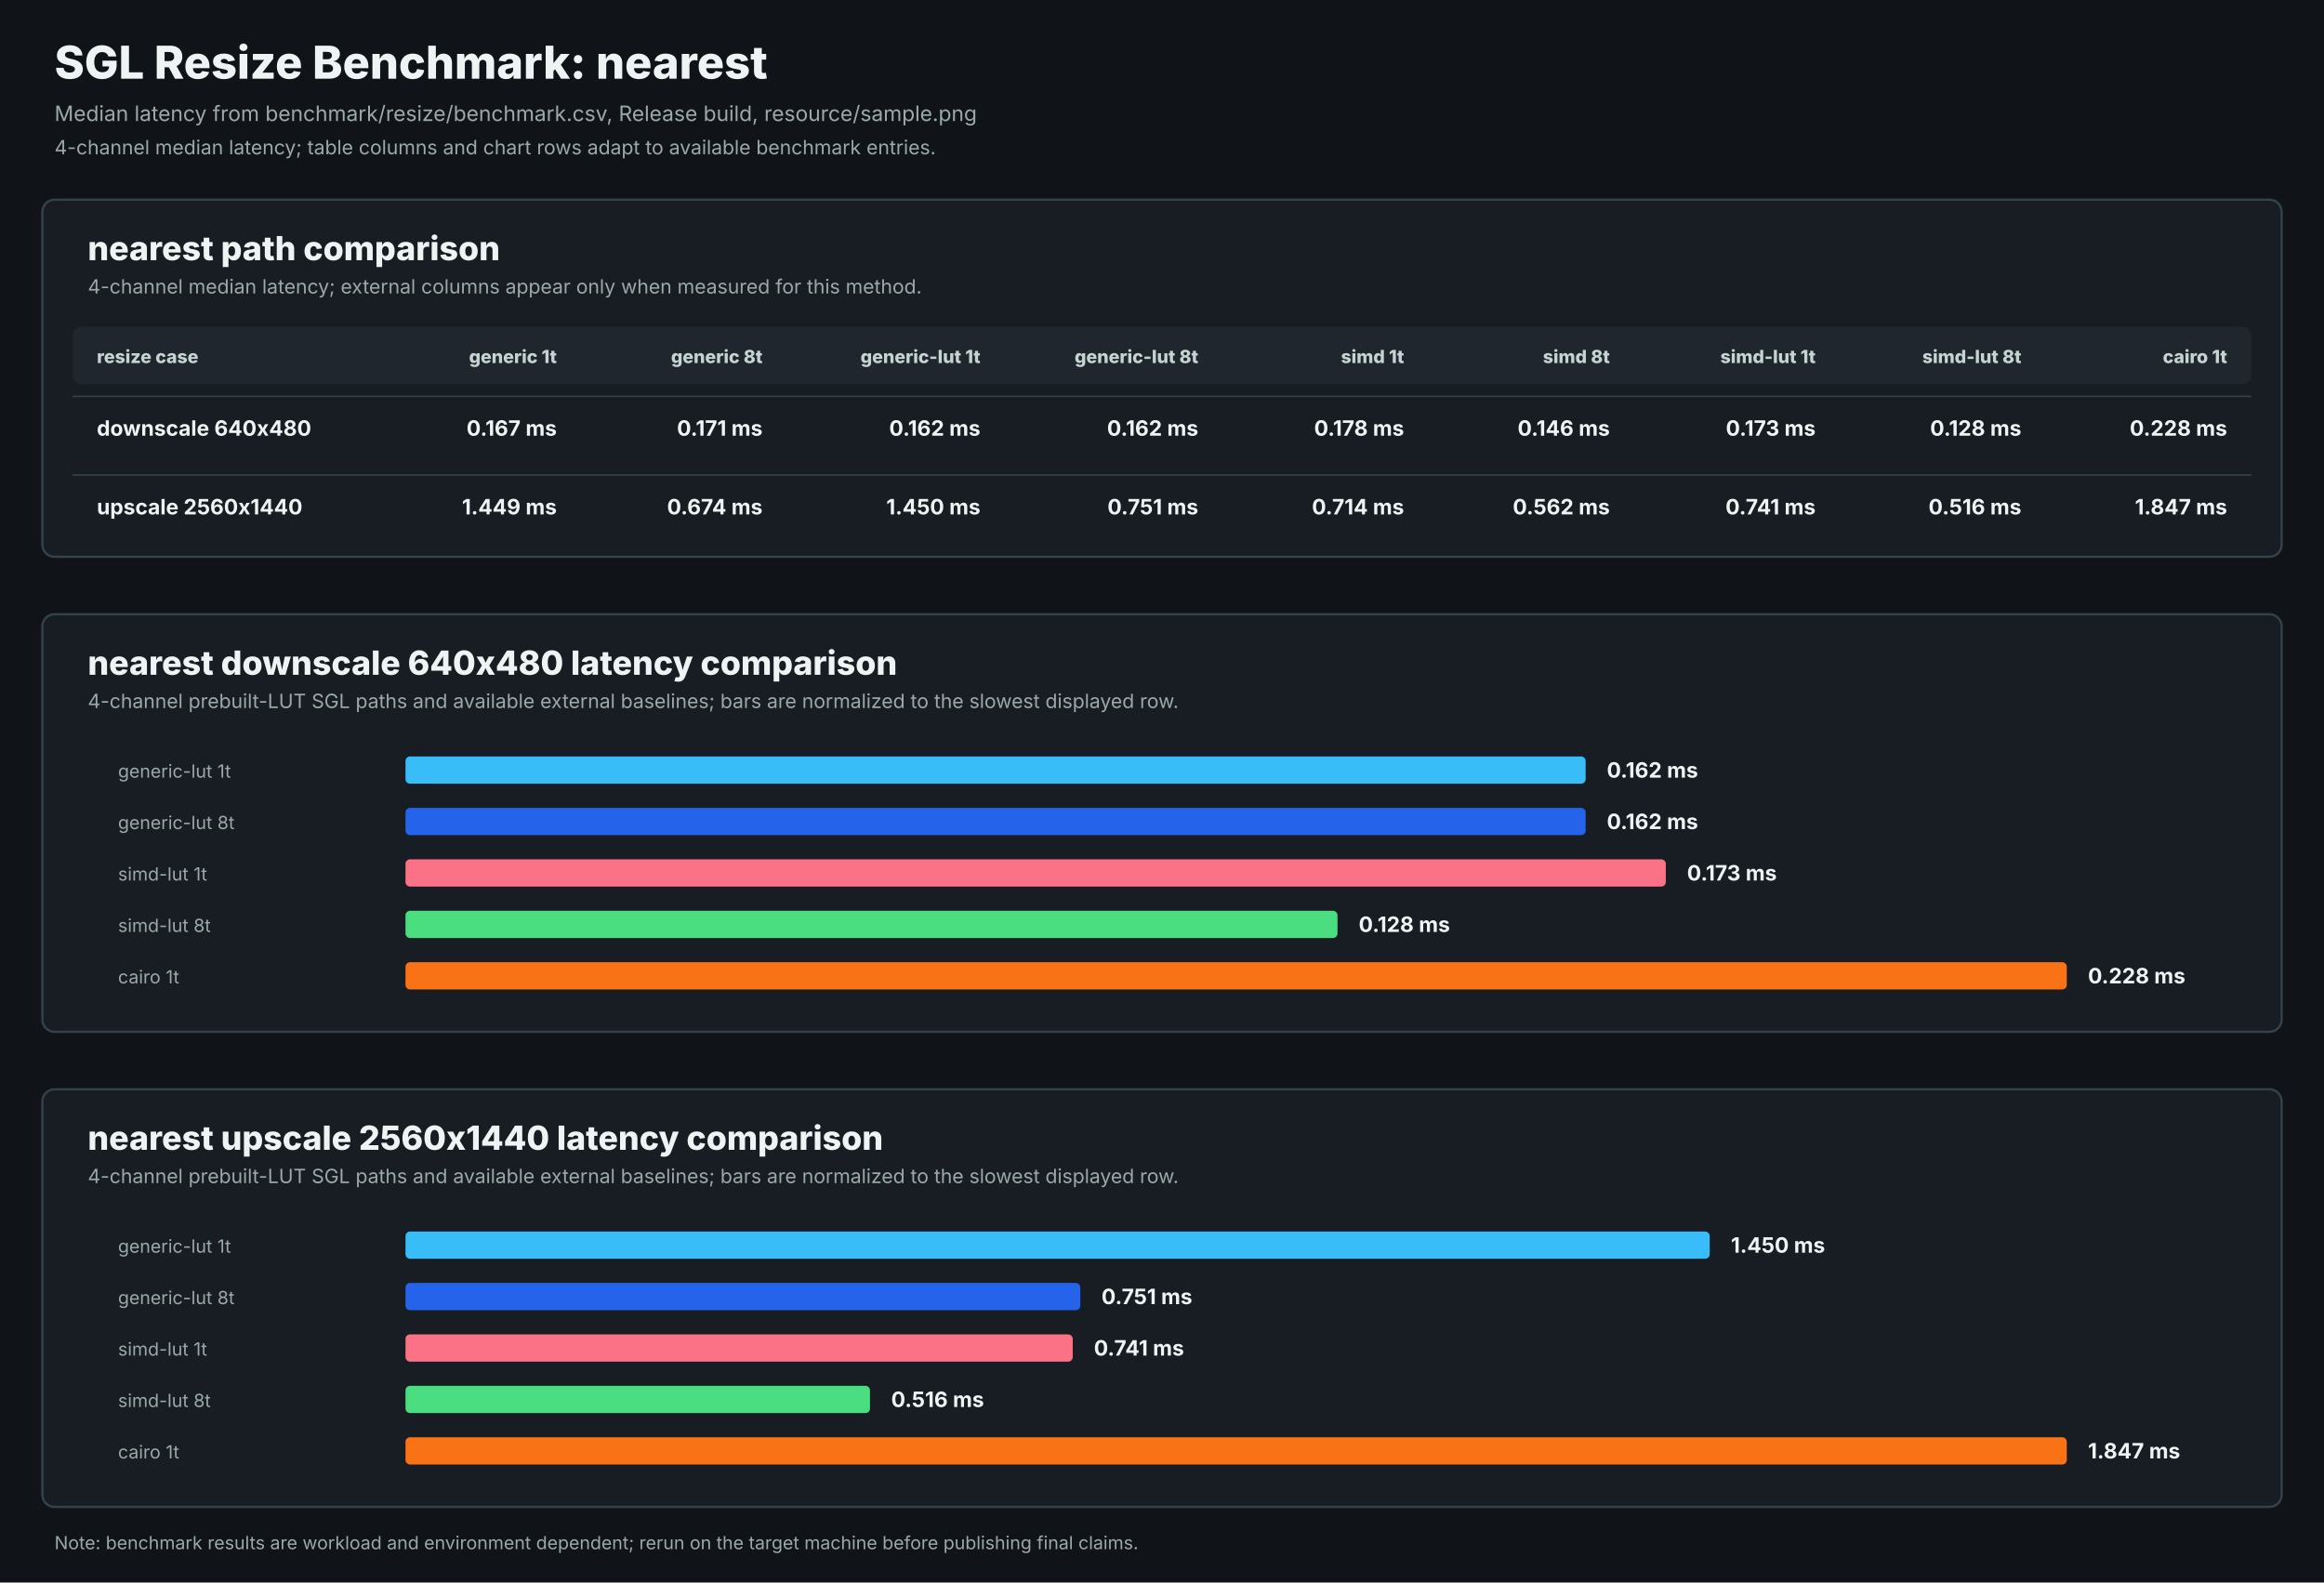
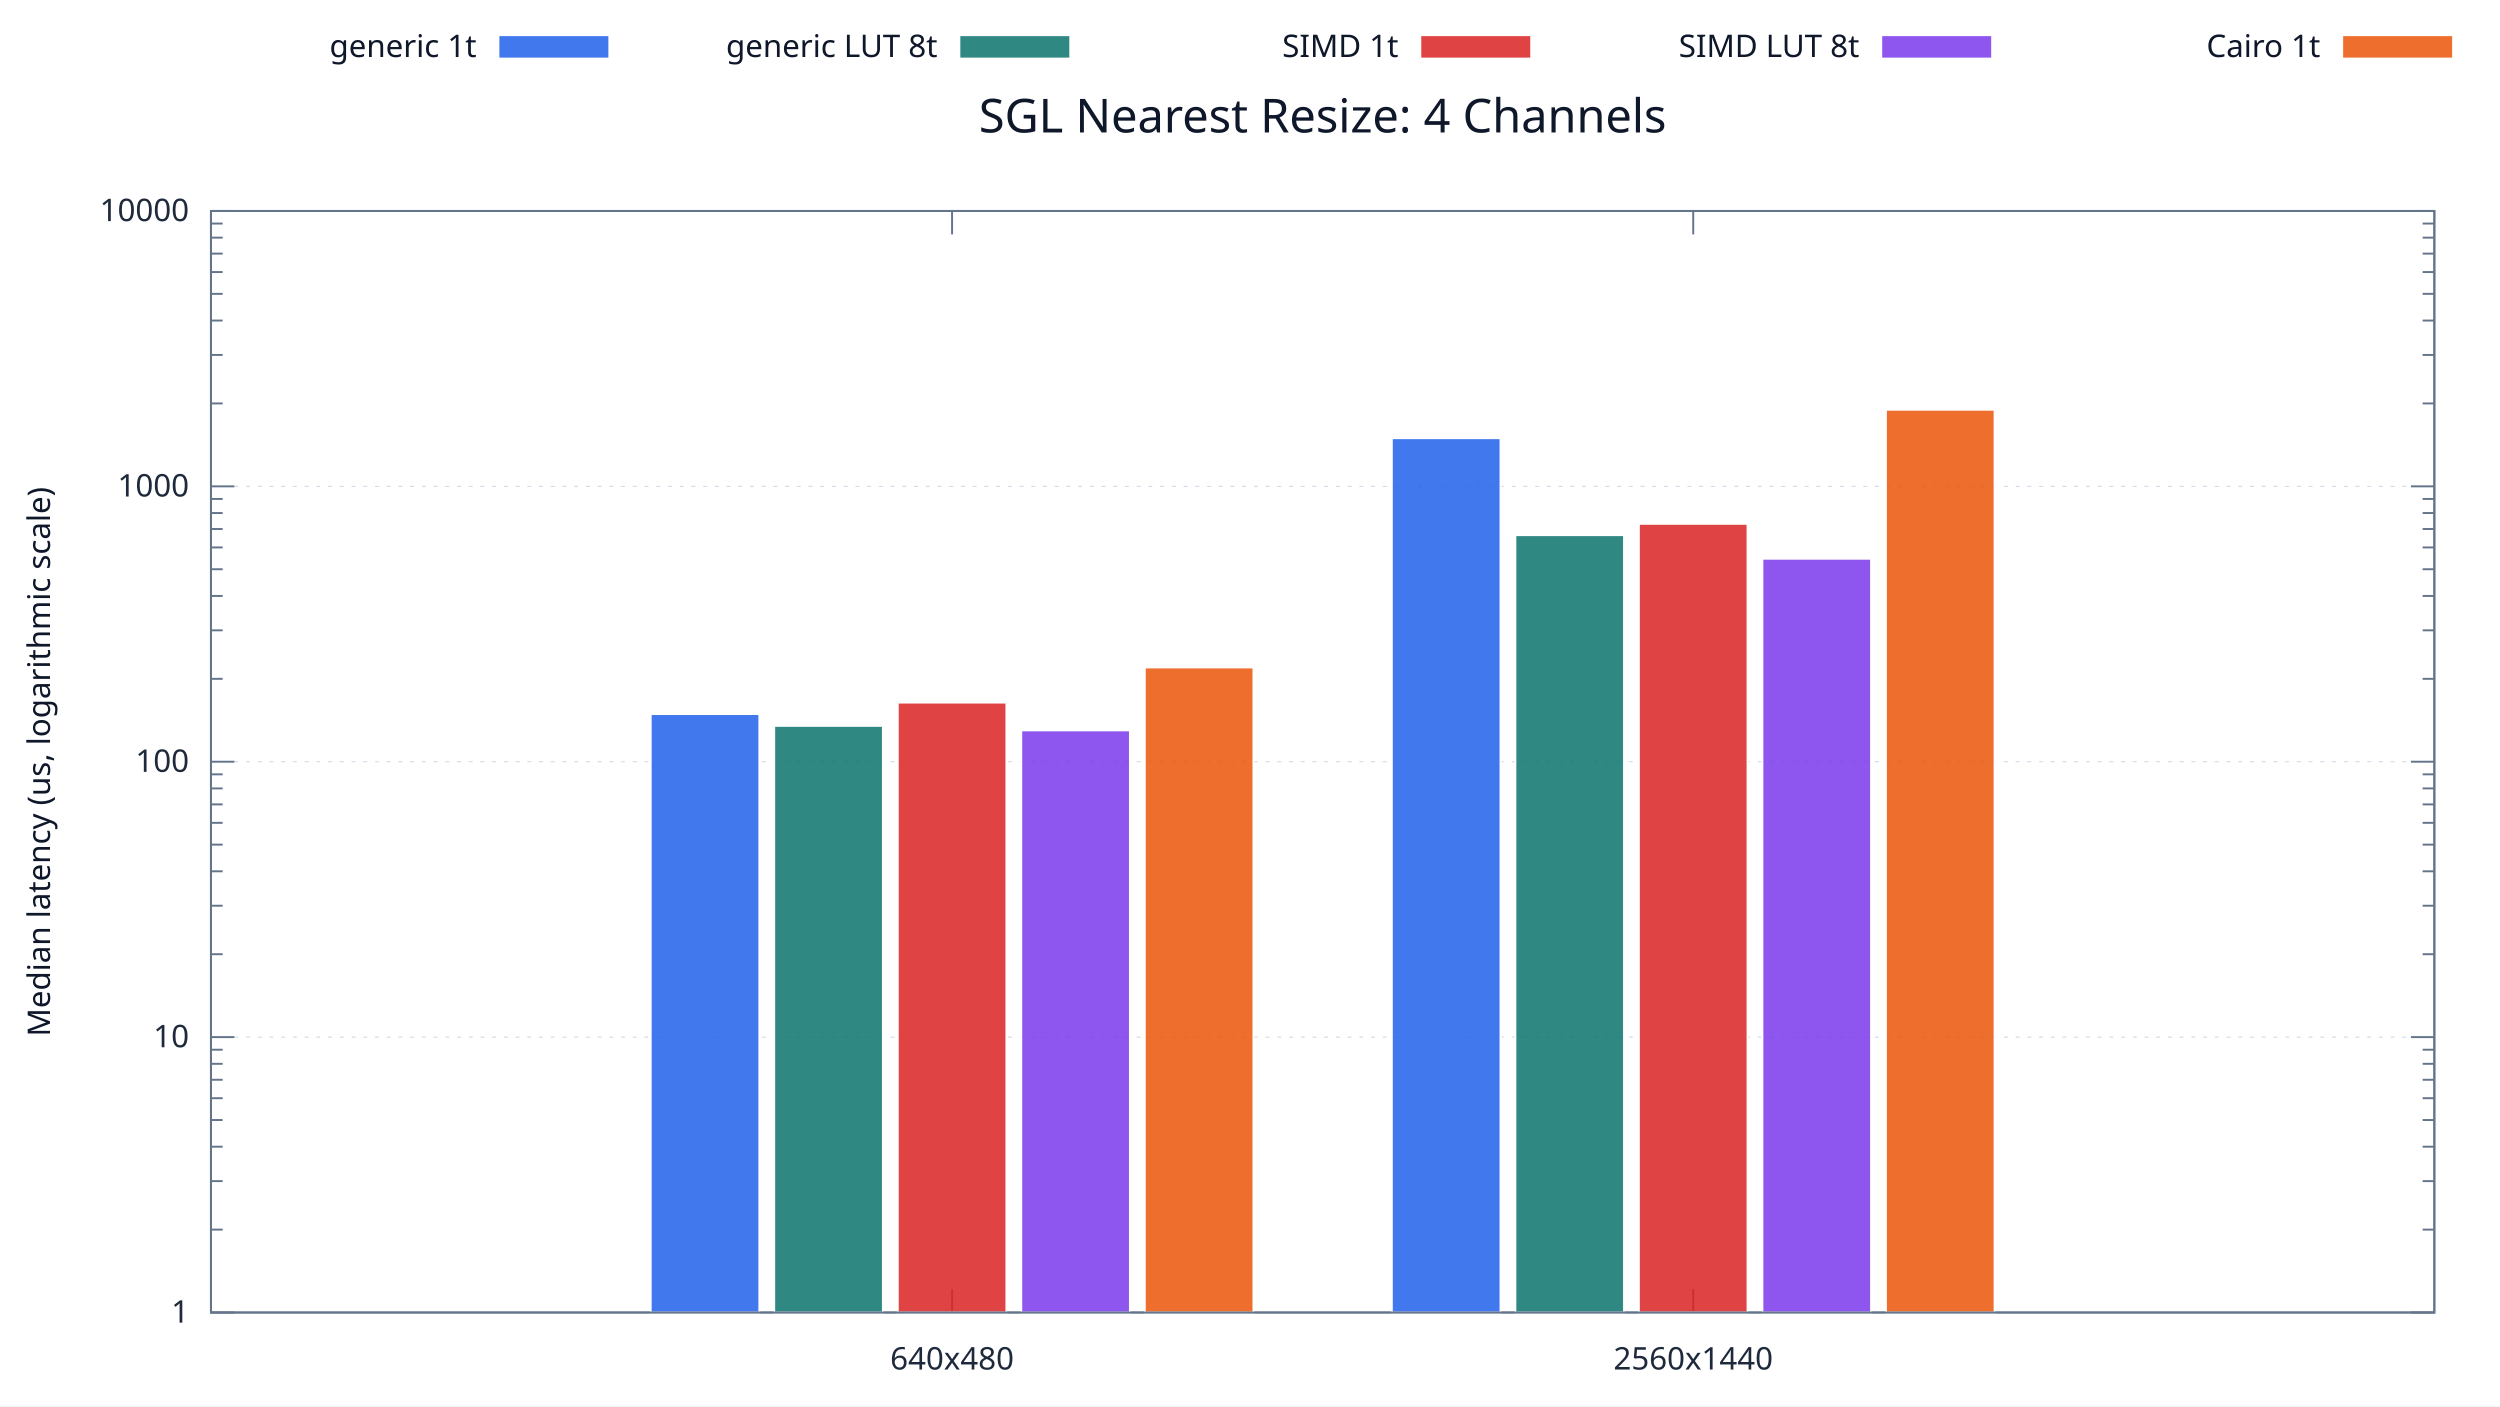
- <svg xmlns="http://www.w3.org/2000/svg" width="1536" height="1046" viewBox="0 0 1536 1046" role="img" aria-labelledby="title desc">
-   <defs>
-     <style>
-       .bg { fill: #101418; }
-       .panel { fill: #171d23; stroke: #34424a; stroke-width: 1.5; }
-       .header { fill: #1f262e; }
-       .line { stroke: #34424a; stroke-width: 1; }
-       .text { fill: #eef4f3; font-family: Inter, "Noto Sans KR", system-ui, sans-serif; }
-       .muted { fill: #9ba9a7; font-family: Inter, "Noto Sans KR", system-ui, sans-serif; }
-       .small { fill: #9ba9a7; font-family: Inter, "Noto Sans KR", system-ui, sans-serif; font-size: 12px; }
-       .cell { fill: #eef4f3; font-family: Inter, "Noto Sans KR", system-ui, sans-serif; font-size: 14px; font-weight: 650; }
-       .head { fill: #c6d4d1; font-family: Inter, "Noto Sans KR", system-ui, sans-serif; font-size: 12px; font-weight: 800; }
-       .speed { fill: #facc15; font-family: Inter, "Noto Sans KR", system-ui, sans-serif; font-size: 14px; font-weight: 800; }
-     </style>
-   </defs>
-   <rect class="bg" x="0" y="0" width="1536" height="1046" />
-   <text class="text" x="36" y="52" font-size="30" font-weight="800">SGL Resize Benchmark: nearest</text>
-   <text class="muted" x="36" y="80" font-size="14">Median latency from benchmark/resize/benchmark.csv, Release build, resource/sample.png</text>
-   <text class="muted" x="36" y="102" font-size="13">4-channel median latency; table columns and chart rows adapt to available benchmark entries.</text>
-   <rect class="panel" x="28" y="132" width="1480" height="236" rx="8" />
-   <text class="text" x="58" y="172" font-size="22" font-weight="800">nearest path comparison</text>
-   <text class="muted" x="58" y="194" font-size="13">4-channel median latency; external columns appear only when measured for this method.</text>
-   <rect class="header" x="48" y="216" width="1440" height="38" rx="6" />
-   <text class="head" x="64" y="240">resize case</text>
-   <text class="head" x="368" y="240" text-anchor="end">generic 1t</text>
-   <text class="head" x="504" y="240" text-anchor="end">generic 8t</text>
-   <text class="head" x="648" y="240" text-anchor="end">generic-lut 1t</text>
-   <text class="head" x="792" y="240" text-anchor="end">generic-lut 8t</text>
-   <text class="head" x="928" y="240" text-anchor="end">simd 1t</text>
-   <text class="head" x="1064" y="240" text-anchor="end">simd 8t</text>
-   <text class="head" x="1200" y="240" text-anchor="end">simd-lut 1t</text>
-   <text class="head" x="1336" y="240" text-anchor="end">simd-lut 8t</text>
-   <text class="head" x="1472" y="240" text-anchor="end">cairo 1t</text>
-   <line class="line" x1="48" y1="262" x2="1488" y2="262" />
-   <text class="cell" x="64" y="288">downscale 640x480</text>
-   <text class="cell" x="368" y="288" text-anchor="end">0.167 ms</text>
-   <text class="cell" x="504" y="288" text-anchor="end">0.171 ms</text>
-   <text class="cell" x="648" y="288" text-anchor="end">0.162 ms</text>
-   <text class="cell" x="792" y="288" text-anchor="end">0.162 ms</text>
-   <text class="cell" x="928" y="288" text-anchor="end">0.178 ms</text>
-   <text class="cell" x="1064" y="288" text-anchor="end">0.146 ms</text>
-   <text class="cell" x="1200" y="288" text-anchor="end">0.173 ms</text>
-   <text class="cell" x="1336" y="288" text-anchor="end">0.128 ms</text>
-   <text class="cell" x="1472" y="288" text-anchor="end">0.228 ms</text>
-   <line class="line" x1="48" y1="314" x2="1488" y2="314" />
-   <text class="cell" x="64" y="340">upscale 2560x1440</text>
-   <text class="cell" x="368" y="340" text-anchor="end">1.449 ms</text>
-   <text class="cell" x="504" y="340" text-anchor="end">0.674 ms</text>
-   <text class="cell" x="648" y="340" text-anchor="end">1.450 ms</text>
-   <text class="cell" x="792" y="340" text-anchor="end">0.751 ms</text>
-   <text class="cell" x="928" y="340" text-anchor="end">0.714 ms</text>
-   <text class="cell" x="1064" y="340" text-anchor="end">0.562 ms</text>
-   <text class="cell" x="1200" y="340" text-anchor="end">0.741 ms</text>
-   <text class="cell" x="1336" y="340" text-anchor="end">0.516 ms</text>
-   <text class="cell" x="1472" y="340" text-anchor="end">1.847 ms</text>
-   <rect class="panel" x="28" y="406" width="1480" height="276" rx="8" />
-   <text class="text" x="58" y="446" font-size="22" font-weight="800">nearest downscale 640x480 latency comparison</text>
-   <text class="muted" x="58" y="468" font-size="13">4-channel prebuilt-LUT SGL paths and available external baselines; bars are normalized to the slowest displayed row.</text>
-   <text class="small" x="78" y="514">generic-lut 1t</text>
-   <rect x="268" y="500" width="780" height="18" rx="3" fill="#38bdf8" />
-   <text class="cell" x="1062" y="514">0.162 ms</text>
-   <text class="small" x="78" y="548">generic-lut 8t</text>
-   <rect x="268" y="534" width="780" height="18" rx="3" fill="#2563eb" />
-   <text class="cell" x="1062" y="548">0.162 ms</text>
-   <text class="small" x="78" y="582">simd-lut 1t</text>
-   <rect x="268" y="568" width="833" height="18" rx="3" fill="#fb7185" />
-   <text class="cell" x="1115" y="582">0.173 ms</text>
-   <text class="small" x="78" y="616">simd-lut 8t</text>
-   <rect x="268" y="602" width="616" height="18" rx="3" fill="#4ade80" />
-   <text class="cell" x="898" y="616">0.128 ms</text>
-   <text class="small" x="78" y="650">cairo 1t</text>
-   <rect x="268" y="636" width="1098" height="18" rx="3" fill="#f97316" />
-   <text class="cell" x="1380" y="650">0.228 ms</text>
-   <rect class="panel" x="28" y="720" width="1480" height="276" rx="8" />
-   <text class="text" x="58" y="760" font-size="22" font-weight="800">nearest upscale 2560x1440 latency comparison</text>
-   <text class="muted" x="58" y="782" font-size="13">4-channel prebuilt-LUT SGL paths and available external baselines; bars are normalized to the slowest displayed row.</text>
-   <text class="small" x="78" y="828">generic-lut 1t</text>
-   <rect x="268" y="814" width="862" height="18" rx="3" fill="#38bdf8" />
-   <text class="cell" x="1144" y="828">1.450 ms</text>
-   <text class="small" x="78" y="862">generic-lut 8t</text>
-   <rect x="268" y="848" width="446" height="18" rx="3" fill="#2563eb" />
-   <text class="cell" x="728" y="862">0.751 ms</text>
-   <text class="small" x="78" y="896">simd-lut 1t</text>
-   <rect x="268" y="882" width="441" height="18" rx="3" fill="#fb7185" />
-   <text class="cell" x="723" y="896">0.741 ms</text>
-   <text class="small" x="78" y="930">simd-lut 8t</text>
-   <rect x="268" y="916" width="307" height="18" rx="3" fill="#4ade80" />
-   <text class="cell" x="589" y="930">0.516 ms</text>
-   <text class="small" x="78" y="964">cairo 1t</text>
-   <rect x="268" y="950" width="1098" height="18" rx="3" fill="#f97316" />
-   <text class="cell" x="1380" y="964">1.847 ms</text>
-   <text class="small" x="36" y="1024">Note: benchmark results are workload and environment dependent; rerun on the target machine before publishing final claims.</text>
+ <svg xmlns="http://www.w3.org/2000/svg" xmlns:xlink="http://www.w3.org/1999/xlink" viewBox="0 0 1280 720">
+   <g id="gnuplot_canvas">
+     <rect x="0" y="0" width="1280" height="720" fill="#ffffff" />
+     <defs>
+       <circle id="gpDot" r="0.5" stroke-width="0.5" stroke="currentColor" />
+       <path id="gpPt0" stroke-width="0.167" stroke="currentColor" d="M-1,0 h2 M0,-1 v2" />
+       <path id="gpPt1" stroke-width="0.167" stroke="currentColor" d="M-1,-1 L1,1 M1,-1 L-1,1" />
+       <path id="gpPt2" stroke-width="0.167" stroke="currentColor" d="M-1,0 L1,0 M0,-1 L0,1 M-1,-1 L1,1 M-1,1 L1,-1" />
+       <rect id="gpPt3" stroke-width="0.167" stroke="currentColor" x="-1" y="-1" width="2" height="2" />
+       <rect id="gpPt4" stroke-width="0.167" stroke="currentColor" fill="currentColor" x="-1" y="-1" width="2" height="2" />
+       <circle id="gpPt5" stroke-width="0.167" stroke="currentColor" cx="0" cy="0" r="1" />
+       <use xlink:href="#gpPt5" id="gpPt6" fill="currentColor" stroke="none" />
+       <path id="gpPt7" stroke-width="0.167" stroke="currentColor" d="M0,-1.33 L-1.33,0.67 L1.33,0.67 z" />
+       <use xlink:href="#gpPt7" id="gpPt8" fill="currentColor" stroke="none" />
+       <use xlink:href="#gpPt7" id="gpPt9" stroke="currentColor" transform="rotate(180)" />
+       <use xlink:href="#gpPt9" id="gpPt10" fill="currentColor" stroke="none" />
+       <use xlink:href="#gpPt3" id="gpPt11" stroke="currentColor" transform="rotate(45)" />
+       <use xlink:href="#gpPt11" id="gpPt12" fill="currentColor" stroke="none" />
+       <path id="gpPt13" stroke-width="0.167" stroke="currentColor" d="M0,1.330 L1.265,0.411 L0.782,-1.067 L-0.782,-1.076 L-1.265,0.411 z" />
+       <use xlink:href="#gpPt13" id="gpPt14" fill="currentColor" stroke="none" />
+       <filter id="textbox" filterUnits="objectBoundingBox" x="0" y="0" height="1" width="1">
+         <feFlood flood-color="#FFFFFF" flood-opacity="1" result="bgnd" />
+         <feComposite in="SourceGraphic" in2="bgnd" operator="atop" />
+       </filter>
+       <filter id="greybox" filterUnits="objectBoundingBox" x="0" y="0" height="1" width="1">
+         <feFlood flood-color="lightgrey" flood-opacity="1" result="grey" />
+         <feComposite in="SourceGraphic" in2="grey" operator="atop" />
+       </filter>
+     </defs>
+     <g fill="none" color="#FFFFFF" stroke="currentColor" stroke-width="1.00" stroke-linecap="butt" stroke-linejoin="miter">
+ </g>
+     <g fill="none" color="black" stroke="currentColor" stroke-width="1.00" stroke-linecap="butt" stroke-linejoin="miter">
+ </g>
+     <g fill="none" color="black" stroke="rgb(100, 116, 139)" stroke-width="0.50" stroke-linecap="butt" stroke-linejoin="miter">
+ </g>
+     <g fill="none" color="gray" stroke="currentColor" stroke-width="0.50" stroke-linecap="butt" stroke-linejoin="miter">
+       <path stroke="rgb(203, 213, 225)" stroke-dasharray="2,4" class="gridline" d="M108.00,672.00 L1246.39,672.00  " />
+     </g>
+     <g fill="none" color="gray" stroke="rgb(203, 213, 225)" stroke-width="1.00" stroke-linecap="butt" stroke-linejoin="miter">
+ </g>
+     <g fill="none" color="black" stroke="currentColor" stroke-width="1.00" stroke-linecap="butt" stroke-linejoin="miter">
+       <path stroke="rgb(100, 116, 139)" d="M108.00,672.00 L120.00,672.00 M1246.39,672.00 L1234.39,672.00  " />
+       <g transform="translate(96.80,677.20)" stroke="none" fill="rgb(30,41,59)" font-family="sans" font-size="16.00" text-anchor="end">
+         <text>
+           <tspan font-family="sans">1</tspan>
+         </text>
+       </g>
+     </g>
+     <g fill="none" color="black" stroke="currentColor" stroke-width="1.00" stroke-linecap="butt" stroke-linejoin="miter">
+       <path stroke="rgb(100, 116, 139)" d="M108.00,629.56 L114.00,629.56 M1246.39,629.56 L1240.39,629.56 M108.00,604.73 L114.00,604.73 M1246.39,604.73 L1240.39,604.73   M108.00,587.11 L114.00,587.11 M1246.39,587.11 L1240.39,587.11 M108.00,573.45 L114.00,573.45 M1246.39,573.45 L1240.39,573.45   M108.00,562.28 L114.00,562.28 M1246.39,562.28 L1240.39,562.28 M108.00,552.84 L114.00,552.84 M1246.39,552.84 L1240.39,552.84   M108.00,544.67 L114.00,544.67 M1246.39,544.67 L1240.39,544.67 M108.00,537.45 L114.00,537.45 M1246.39,537.45 L1240.39,537.45    " />
+     </g>
+     <g fill="none" color="black" stroke="rgb(100, 116, 139)" stroke-width="0.50" stroke-linecap="butt" stroke-linejoin="miter">
+ </g>
+     <g fill="none" color="gray" stroke="currentColor" stroke-width="0.50" stroke-linecap="butt" stroke-linejoin="miter">
+       <path stroke="rgb(203, 213, 225)" stroke-dasharray="2,4" class="gridline" d="M108.00,531.00 L1246.39,531.00  " />
+     </g>
+     <g fill="none" color="gray" stroke="rgb(203, 213, 225)" stroke-width="1.00" stroke-linecap="butt" stroke-linejoin="miter">
+ </g>
+     <g fill="none" color="black" stroke="currentColor" stroke-width="1.00" stroke-linecap="butt" stroke-linejoin="miter">
+       <path stroke="rgb(100, 116, 139)" d="M108.00,531.00 L120.00,531.00 M1246.39,531.00 L1234.39,531.00  " />
+       <g transform="translate(96.80,536.20)" stroke="none" fill="rgb(30,41,59)" font-family="sans" font-size="16.00" text-anchor="end">
+         <text>
+           <tspan font-family="sans">10</tspan>
+         </text>
+       </g>
+     </g>
+     <g fill="none" color="black" stroke="currentColor" stroke-width="1.00" stroke-linecap="butt" stroke-linejoin="miter">
+       <path stroke="rgb(100, 116, 139)" d="M108.00,488.56 L114.00,488.56 M1246.39,488.56 L1240.39,488.56 M108.00,463.73 L114.00,463.73 M1246.39,463.73 L1240.39,463.73   M108.00,446.11 L114.00,446.11 M1246.39,446.11 L1240.39,446.11 M108.00,432.45 L114.00,432.45 M1246.39,432.45 L1240.39,432.45   M108.00,421.29 L114.00,421.29 M1246.39,421.29 L1240.39,421.29 M108.00,411.85 L114.00,411.85 M1246.39,411.85 L1240.39,411.85   M108.00,403.67 L114.00,403.67 M1246.39,403.67 L1240.39,403.67 M108.00,396.46 L114.00,396.46 M1246.39,396.46 L1240.39,396.46    " />
+     </g>
+     <g fill="none" color="black" stroke="rgb(100, 116, 139)" stroke-width="0.50" stroke-linecap="butt" stroke-linejoin="miter">
+ </g>
+     <g fill="none" color="gray" stroke="currentColor" stroke-width="0.50" stroke-linecap="butt" stroke-linejoin="miter">
+       <path stroke="rgb(203, 213, 225)" stroke-dasharray="2,4" class="gridline" d="M108.00,390.00 L1246.39,390.00  " />
+     </g>
+     <g fill="none" color="gray" stroke="rgb(203, 213, 225)" stroke-width="1.00" stroke-linecap="butt" stroke-linejoin="miter">
+ </g>
+     <g fill="none" color="black" stroke="currentColor" stroke-width="1.00" stroke-linecap="butt" stroke-linejoin="miter">
+       <path stroke="rgb(100, 116, 139)" d="M108.00,390.00 L120.00,390.00 M1246.39,390.00 L1234.39,390.00  " />
+       <g transform="translate(96.80,395.20)" stroke="none" fill="rgb(30,41,59)" font-family="sans" font-size="16.00" text-anchor="end">
+         <text>
+           <tspan font-family="sans">100</tspan>
+         </text>
+       </g>
+     </g>
+     <g fill="none" color="black" stroke="currentColor" stroke-width="1.00" stroke-linecap="butt" stroke-linejoin="miter">
+       <path stroke="rgb(100, 116, 139)" d="M108.00,347.56 L114.00,347.56 M1246.39,347.56 L1240.39,347.56 M108.00,322.73 L114.00,322.73 M1246.39,322.73 L1240.39,322.73   M108.00,305.12 L114.00,305.12 M1246.39,305.12 L1240.39,305.12 M108.00,291.45 L114.00,291.45 M1246.39,291.45 L1240.39,291.45   M108.00,280.29 L114.00,280.29 M1246.39,280.29 L1240.39,280.29 M108.00,270.85 L114.00,270.85 M1246.39,270.85 L1240.39,270.85   M108.00,262.67 L114.00,262.67 M1246.39,262.67 L1240.39,262.67 M108.00,255.46 L114.00,255.46 M1246.39,255.46 L1240.39,255.46    " />
+     </g>
+     <g fill="none" color="black" stroke="rgb(100, 116, 139)" stroke-width="0.50" stroke-linecap="butt" stroke-linejoin="miter">
+ </g>
+     <g fill="none" color="gray" stroke="currentColor" stroke-width="0.50" stroke-linecap="butt" stroke-linejoin="miter">
+       <path stroke="rgb(203, 213, 225)" stroke-dasharray="2,4" class="gridline" d="M108.00,249.01 L1246.39,249.01  " />
+     </g>
+     <g fill="none" color="gray" stroke="rgb(203, 213, 225)" stroke-width="1.00" stroke-linecap="butt" stroke-linejoin="miter">
+ </g>
+     <g fill="none" color="black" stroke="currentColor" stroke-width="1.00" stroke-linecap="butt" stroke-linejoin="miter">
+       <path stroke="rgb(100, 116, 139)" d="M108.00,249.01 L120.00,249.01 M1246.39,249.01 L1234.39,249.01  " />
+       <g transform="translate(96.80,254.21)" stroke="none" fill="rgb(30,41,59)" font-family="sans" font-size="16.00" text-anchor="end">
+         <text>
+           <tspan font-family="sans">1000</tspan>
+         </text>
+       </g>
+     </g>
+     <g fill="none" color="black" stroke="currentColor" stroke-width="1.00" stroke-linecap="butt" stroke-linejoin="miter">
+       <path stroke="rgb(100, 116, 139)" d="M108.00,206.56 L114.00,206.56 M1246.39,206.56 L1240.39,206.56 M108.00,181.73 L114.00,181.73 M1246.39,181.73 L1240.39,181.73   M108.00,164.12 L114.00,164.12 M1246.39,164.12 L1240.39,164.12 M108.00,150.45 L114.00,150.45 M1246.39,150.45 L1240.39,150.45   M108.00,139.29 L114.00,139.29 M1246.39,139.29 L1240.39,139.29 M108.00,129.85 L114.00,129.85 M1246.39,129.85 L1240.39,129.85   M108.00,121.67 L114.00,121.67 M1246.39,121.67 L1240.39,121.67 M108.00,114.46 L114.00,114.46 M1246.39,114.46 L1240.39,114.46    " />
+     </g>
+     <g fill="none" color="black" stroke="rgb(100, 116, 139)" stroke-width="0.50" stroke-linecap="butt" stroke-linejoin="miter">
+ </g>
+     <g fill="none" color="gray" stroke="currentColor" stroke-width="0.50" stroke-linecap="butt" stroke-linejoin="miter">
+       <path stroke="rgb(203, 213, 225)" stroke-dasharray="2,4" class="gridline" d="M108.00,108.01 L1246.39,108.01  " />
+     </g>
+     <g fill="none" color="gray" stroke="rgb(203, 213, 225)" stroke-width="1.00" stroke-linecap="butt" stroke-linejoin="miter">
+ </g>
+     <g fill="none" color="black" stroke="currentColor" stroke-width="1.00" stroke-linecap="butt" stroke-linejoin="miter">
+       <path stroke="rgb(100, 116, 139)" d="M108.00,108.01 L120.00,108.01 M1246.39,108.01 L1234.39,108.01  " />
+       <g transform="translate(96.80,113.21)" stroke="none" fill="rgb(30,41,59)" font-family="sans" font-size="16.00" text-anchor="end">
+         <text>
+           <tspan font-family="sans">10000</tspan>
+         </text>
+       </g>
+     </g>
+     <g fill="none" color="black" stroke="currentColor" stroke-width="1.00" stroke-linecap="butt" stroke-linejoin="miter">
+       <path stroke="rgb(100, 116, 139)" d="M487.46,672.00 L487.46,660.00 M487.46,108.01 L487.46,120.01  " />
+       <g transform="translate(487.46,701.20)" stroke="none" fill="rgb(30,41,59)" font-family="sans" font-size="16.00" text-anchor="middle">
+         <text>
+           <tspan font-family="sans">640x480</tspan>
+         </text>
+       </g>
+     </g>
+     <g fill="none" color="black" stroke="currentColor" stroke-width="1.00" stroke-linecap="butt" stroke-linejoin="miter">
+       <path stroke="rgb(100, 116, 139)" d="M866.93,672.00 L866.93,660.00 M866.93,108.01 L866.93,120.01  " />
+       <g transform="translate(866.93,701.20)" stroke="none" fill="rgb(30,41,59)" font-family="sans" font-size="16.00" text-anchor="middle">
+         <text>
+           <tspan font-family="sans">2560x1440</tspan>
+         </text>
+       </g>
+     </g>
+     <g fill="none" color="black" stroke="currentColor" stroke-width="1.00" stroke-linecap="butt" stroke-linejoin="miter">
+ </g>
+     <g fill="none" color="black" stroke="currentColor" stroke-width="1.00" stroke-linecap="butt" stroke-linejoin="miter">
+       <path stroke="rgb(100, 116, 139)" d="M108.00,108.01 L108.00,672.00 L1246.39,672.00 L1246.39,108.01 L108.00,108.01 Z  " />
+     </g>
+     <g fill="none" color="black" stroke="currentColor" stroke-width="1.00" stroke-linecap="butt" stroke-linejoin="miter">
+ </g>
+     <g id="gnuplot_plot_1">
+       <g fill="none" color="black" stroke="currentColor" stroke-width="1.00" stroke-linecap="butt" stroke-linejoin="miter">
+         <g transform="translate(243.99,29.20)" stroke="none" fill="rgb(15,23,42)" font-family="sans" font-size="16.00" text-anchor="end">
+           <text>
+             <tspan font-family="sans">generic 1t</tspan>
+           </text>
+         </g>
+       </g>
+       <g fill="none" color="black" stroke="currentColor" stroke-width="1.00" stroke-linecap="butt" stroke-linejoin="miter">
+         <g stroke="none" shape-rendering="crispEdges">
+           <polygon fill="rgb( 37,  99, 235)" fill-opacity="0.86" points="255.19,30.00 311.99,30.00 311.99,18.00 255.19,18.00 " />
+         </g>
+         <path stroke="rgb(255, 255, 255)" d="M255.19,30.00 L311.99,30.00 L311.99,18.00 L255.19,18.00 L255.19,30.00 Z  " />
+       </g>
+       <g fill="none" color="black" stroke="currentColor" stroke-width="1.00" stroke-linecap="butt" stroke-linejoin="miter">
+         <g stroke="none" shape-rendering="crispEdges">
+           <polygon fill="rgb( 37,  99, 235)" fill-opacity="0.86" points="333.15,672.00 388.81,672.00 388.81,365.58 333.15,365.58 " />
+         </g>
+         <path stroke="rgb(255, 255, 255)" d="M333.15,672.00 L333.15,365.59 L388.80,365.59 L388.80,672.00 L333.15,672.00 Z  " />
+       </g>
+       <g fill="none" color="black" stroke="currentColor" stroke-width="1.00" stroke-linecap="butt" stroke-linejoin="miter">
+         <g stroke="none" shape-rendering="crispEdges">
+           <polygon fill="rgb( 37,  99, 235)" fill-opacity="0.86" points="712.61,672.00 768.28,672.00 768.28,224.33 712.61,224.33 " />
+         </g>
+         <path stroke="rgb(255, 255, 255)" d="M712.61,672.00 L712.61,224.34 L768.27,224.34 L768.27,672.00 L712.61,672.00 Z  " />
+       </g>
+       <g fill="none" color="black" stroke="currentColor" stroke-width="1.00" stroke-linecap="butt" stroke-linejoin="miter">
+ </g>
+     </g>
+     <g id="gnuplot_plot_2">
+       <g fill="none" color="black" stroke="currentColor" stroke-width="1.00" stroke-linecap="butt" stroke-linejoin="miter">
+         <g transform="translate(479.99,29.20)" stroke="none" fill="rgb(15,23,42)" font-family="sans" font-size="16.00" text-anchor="end">
+           <text>
+             <tspan font-family="sans">generic LUT 8t</tspan>
+           </text>
+         </g>
+       </g>
+       <g fill="none" color="black" stroke="currentColor" stroke-width="1.00" stroke-linecap="butt" stroke-linejoin="miter">
+         <g stroke="none" shape-rendering="crispEdges">
+           <polygon fill="rgb( 15, 118, 110)" fill-opacity="0.86" points="491.19,30.00 547.99,30.00 547.99,18.00 491.19,18.00 " />
+         </g>
+         <path stroke="rgb(255, 255, 255)" d="M491.19,30.00 L547.99,30.00 L547.99,18.00 L491.19,18.00 L491.19,30.00 Z  " />
+       </g>
+       <g fill="none" color="black" stroke="currentColor" stroke-width="1.00" stroke-linecap="butt" stroke-linejoin="miter">
+         <g stroke="none" shape-rendering="crispEdges">
+           <polygon fill="rgb( 15, 118, 110)" fill-opacity="0.86" points="396.39,672.00 452.06,672.00 452.06,371.62 396.39,371.62 " />
+         </g>
+         <path stroke="rgb(255, 255, 255)" d="M396.39,672.00 L396.39,371.63 L452.05,371.63 L452.05,672.00 L396.39,672.00 Z  " />
+       </g>
+       <g fill="none" color="black" stroke="currentColor" stroke-width="1.00" stroke-linecap="butt" stroke-linejoin="miter">
+         <g stroke="none" shape-rendering="crispEdges">
+           <polygon fill="rgb( 15, 118, 110)" fill-opacity="0.86" points="775.86,672.00 831.52,672.00 831.52,273.98 775.86,273.98 " />
+         </g>
+         <path stroke="rgb(255, 255, 255)" d="M775.86,672.00 L775.86,273.99 L831.51,273.99 L831.51,672.00 L775.86,672.00 Z  " />
+       </g>
+       <g fill="none" color="black" stroke="currentColor" stroke-width="1.00" stroke-linecap="butt" stroke-linejoin="miter">
+ </g>
+     </g>
+     <g id="gnuplot_plot_3">
+       <g fill="none" color="black" stroke="currentColor" stroke-width="1.00" stroke-linecap="butt" stroke-linejoin="miter">
+         <g transform="translate(715.99,29.20)" stroke="none" fill="rgb(15,23,42)" font-family="sans" font-size="16.00" text-anchor="end">
+           <text>
+             <tspan font-family="sans">SIMD 1t</tspan>
+           </text>
+         </g>
+       </g>
+       <g fill="none" color="black" stroke="currentColor" stroke-width="1.00" stroke-linecap="butt" stroke-linejoin="miter">
+         <g stroke="none" shape-rendering="crispEdges">
+           <polygon fill="rgb(220,  38,  38)" fill-opacity="0.86" points="727.19,30.00 783.99,30.00 783.99,18.00 727.19,18.00 " />
+         </g>
+         <path stroke="rgb(255, 255, 255)" d="M727.19,30.00 L783.99,30.00 L783.99,18.00 L727.19,18.00 L727.19,30.00 Z  " />
+       </g>
+       <g fill="none" color="black" stroke="currentColor" stroke-width="1.00" stroke-linecap="butt" stroke-linejoin="miter">
+         <g stroke="none" shape-rendering="crispEdges">
+           <polygon fill="rgb(220,  38,  38)" fill-opacity="0.86" points="459.64,672.00 515.30,672.00 515.30,359.70 459.64,359.70 " />
+         </g>
+         <path stroke="rgb(255, 255, 255)" d="M459.64,672.00 L459.64,359.71 L515.29,359.71 L515.29,672.00 L459.64,672.00 Z  " />
+       </g>
+       <g fill="none" color="black" stroke="currentColor" stroke-width="1.00" stroke-linecap="butt" stroke-linejoin="miter">
+         <g stroke="none" shape-rendering="crispEdges">
+           <polygon fill="rgb(220,  38,  38)" fill-opacity="0.86" points="839.10,672.00 894.76,672.00 894.76,268.18 839.10,268.18 " />
+         </g>
+         <path stroke="rgb(255, 255, 255)" d="M839.10,672.00 L839.10,268.19 L894.75,268.19 L894.75,672.00 L839.10,672.00 Z  " />
+       </g>
+       <g fill="none" color="black" stroke="currentColor" stroke-width="1.00" stroke-linecap="butt" stroke-linejoin="miter">
+ </g>
+     </g>
+     <g id="gnuplot_plot_4">
+       <g fill="none" color="black" stroke="currentColor" stroke-width="1.00" stroke-linecap="butt" stroke-linejoin="miter">
+         <g transform="translate(951.99,29.20)" stroke="none" fill="rgb(15,23,42)" font-family="sans" font-size="16.00" text-anchor="end">
+           <text>
+             <tspan font-family="sans">SIMD LUT 8t</tspan>
+           </text>
+         </g>
+       </g>
+       <g fill="none" color="black" stroke="currentColor" stroke-width="1.00" stroke-linecap="butt" stroke-linejoin="miter">
+         <g stroke="none" shape-rendering="crispEdges">
+           <polygon fill="rgb(124,  58, 237)" fill-opacity="0.86" points="963.19,30.00 1019.99,30.00 1019.99,18.00 963.19,18.00 " />
+         </g>
+         <path stroke="rgb(255, 255, 255)" d="M963.19,30.00 L1019.99,30.00 L1019.99,18.00 L963.19,18.00 L963.19,30.00 Z  " />
+       </g>
+       <g fill="none" color="black" stroke="currentColor" stroke-width="1.00" stroke-linecap="butt" stroke-linejoin="miter">
+         <g stroke="none" shape-rendering="crispEdges">
+           <polygon fill="rgb(124,  58, 237)" fill-opacity="0.86" points="522.88,672.00 578.54,672.00 578.54,373.93 522.88,373.93 " />
+         </g>
+         <path stroke="rgb(255, 255, 255)" d="M522.88,672.00 L522.88,373.94 L578.53,373.94 L578.53,672.00 L522.88,672.00 Z  " />
+       </g>
+       <g fill="none" color="black" stroke="currentColor" stroke-width="1.00" stroke-linecap="butt" stroke-linejoin="miter">
+         <g stroke="none" shape-rendering="crispEdges">
+           <polygon fill="rgb(124,  58, 237)" fill-opacity="0.86" points="902.34,672.00 958.01,672.00 958.01,286.05 902.34,286.05 " />
+         </g>
+         <path stroke="rgb(255, 255, 255)" d="M902.34,672.00 L902.34,286.06 L958.00,286.06 L958.00,672.00 L902.34,672.00 Z  " />
+       </g>
+       <g fill="none" color="black" stroke="currentColor" stroke-width="1.00" stroke-linecap="butt" stroke-linejoin="miter">
+ </g>
+     </g>
+     <g id="gnuplot_plot_5">
+       <g fill="none" color="black" stroke="currentColor" stroke-width="1.00" stroke-linecap="butt" stroke-linejoin="miter">
+         <g transform="translate(1187.99,29.20)" stroke="none" fill="rgb(15,23,42)" font-family="sans" font-size="16.00" text-anchor="end">
+           <text>
+             <tspan font-family="sans">Cairo 1t</tspan>
+           </text>
+         </g>
+       </g>
+       <g fill="none" color="black" stroke="currentColor" stroke-width="1.00" stroke-linecap="butt" stroke-linejoin="miter">
+         <g stroke="none" shape-rendering="crispEdges">
+           <polygon fill="rgb(234,  88,  12)" fill-opacity="0.86" points="1199.19,30.00 1255.99,30.00 1255.99,18.00 1199.19,18.00 " />
+         </g>
+         <path stroke="rgb(255, 255, 255)" d="M1199.19,30.00 L1255.99,30.00 L1255.99,18.00 L1199.19,18.00 L1199.19,30.00 Z  " />
+       </g>
+       <g fill="none" color="black" stroke="currentColor" stroke-width="1.00" stroke-linecap="butt" stroke-linejoin="miter">
+         <g stroke="none" shape-rendering="crispEdges">
+           <polygon fill="rgb(234,  88,  12)" fill-opacity="0.86" points="586.12,672.00 641.79,672.00 641.79,341.71 586.12,341.71 " />
+         </g>
+         <path stroke="rgb(255, 255, 255)" d="M586.12,672.00 L586.12,341.72 L641.78,341.72 L641.78,672.00 L586.12,672.00 Z  " />
+       </g>
+       <g fill="none" color="black" stroke="currentColor" stroke-width="1.00" stroke-linecap="butt" stroke-linejoin="miter">
+         <g stroke="none" shape-rendering="crispEdges">
+           <polygon fill="rgb(234,  88,  12)" fill-opacity="0.86" points="965.59,672.00 1021.25,672.00 1021.25,209.76 965.59,209.76 " />
+         </g>
+         <path stroke="rgb(255, 255, 255)" d="M965.59,672.00 L965.59,209.77 L1021.24,209.77 L1021.24,672.00 L965.59,672.00 Z  " />
+       </g>
+       <g fill="none" color="black" stroke="currentColor" stroke-width="1.00" stroke-linecap="butt" stroke-linejoin="miter">
+ </g>
+     </g>
+     <g fill="none" color="#FFFFFF" stroke="rgb(234,  88,  12)" stroke-width="2.00" stroke-linecap="butt" stroke-linejoin="miter">
+ </g>
+     <g fill="none" color="black" stroke="currentColor" stroke-width="2.00" stroke-linecap="butt" stroke-linejoin="miter">
+ </g>
+     <g fill="none" color="black" stroke="black" stroke-width="1.00" stroke-linecap="butt" stroke-linejoin="miter">
+ </g>
+     <g fill="none" color="black" stroke="currentColor" stroke-width="1.00" stroke-linecap="butt" stroke-linejoin="miter">
+       <path stroke="rgb(100, 116, 139)" d="M108.00,108.01 L108.00,672.00 L1246.39,672.00 L1246.39,108.01 L108.00,108.01 Z  " />
+       <g transform="translate(25.60,390.01) rotate(270.00)" stroke="none" fill="rgb(15,23,42)" font-family="sans" font-size="16.00" text-anchor="middle">
+         <text>
+           <tspan font-family="sans">Median latency (us, logarithmic scale)</tspan>
+         </text>
+       </g>
+     </g>
+     <g fill="none" color="black" stroke="currentColor" stroke-width="1.00" stroke-linecap="butt" stroke-linejoin="miter">
+ </g>
+     <g fill="none" color="black" stroke="currentColor" stroke-width="1.00" stroke-linecap="butt" stroke-linejoin="miter">
+       <g transform="translate(677.19,67.81)" stroke="none" fill="rgb(15,23,42)" font-family="sans" font-size="24.00" text-anchor="middle">
+         <text>
+           <tspan font-family="sans">SGL Nearest Resize: 4 Channels</tspan>
+         </text>
+       </g>
+     </g>
+     <g fill="none" color="black" stroke="currentColor" stroke-width="1.00" stroke-linecap="butt" stroke-linejoin="miter">
+ </g>
+   </g>
</svg>
